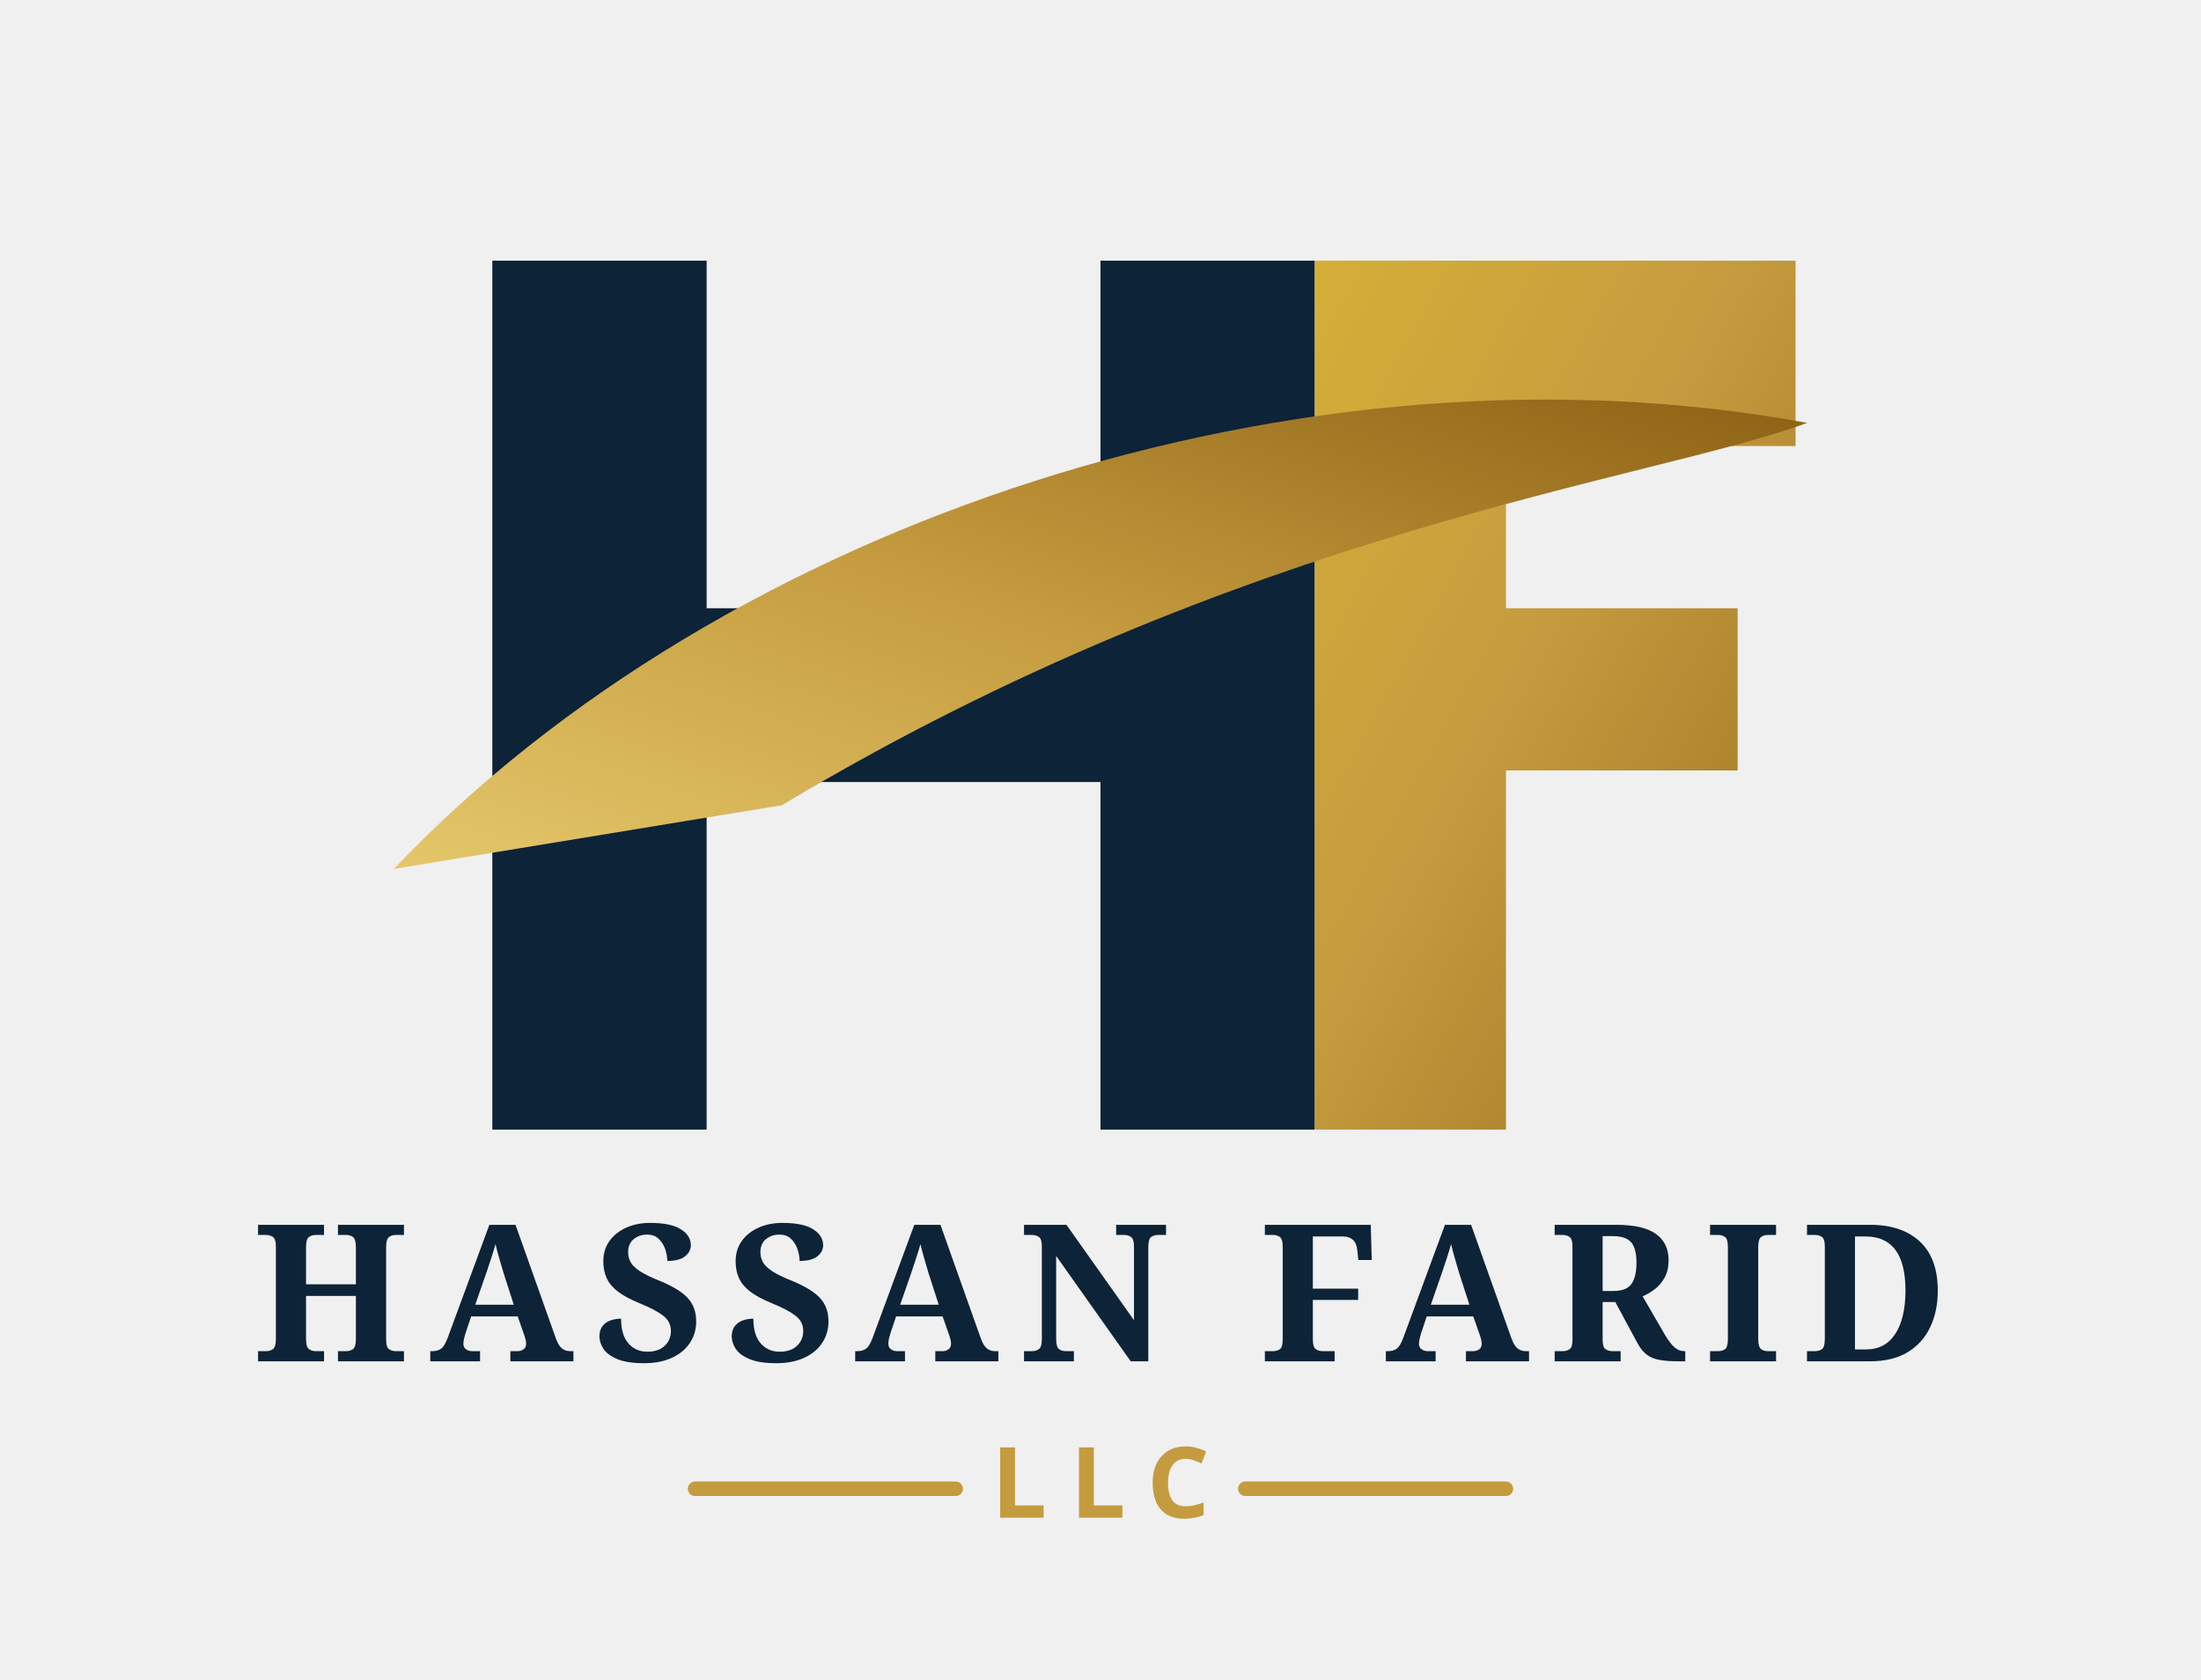
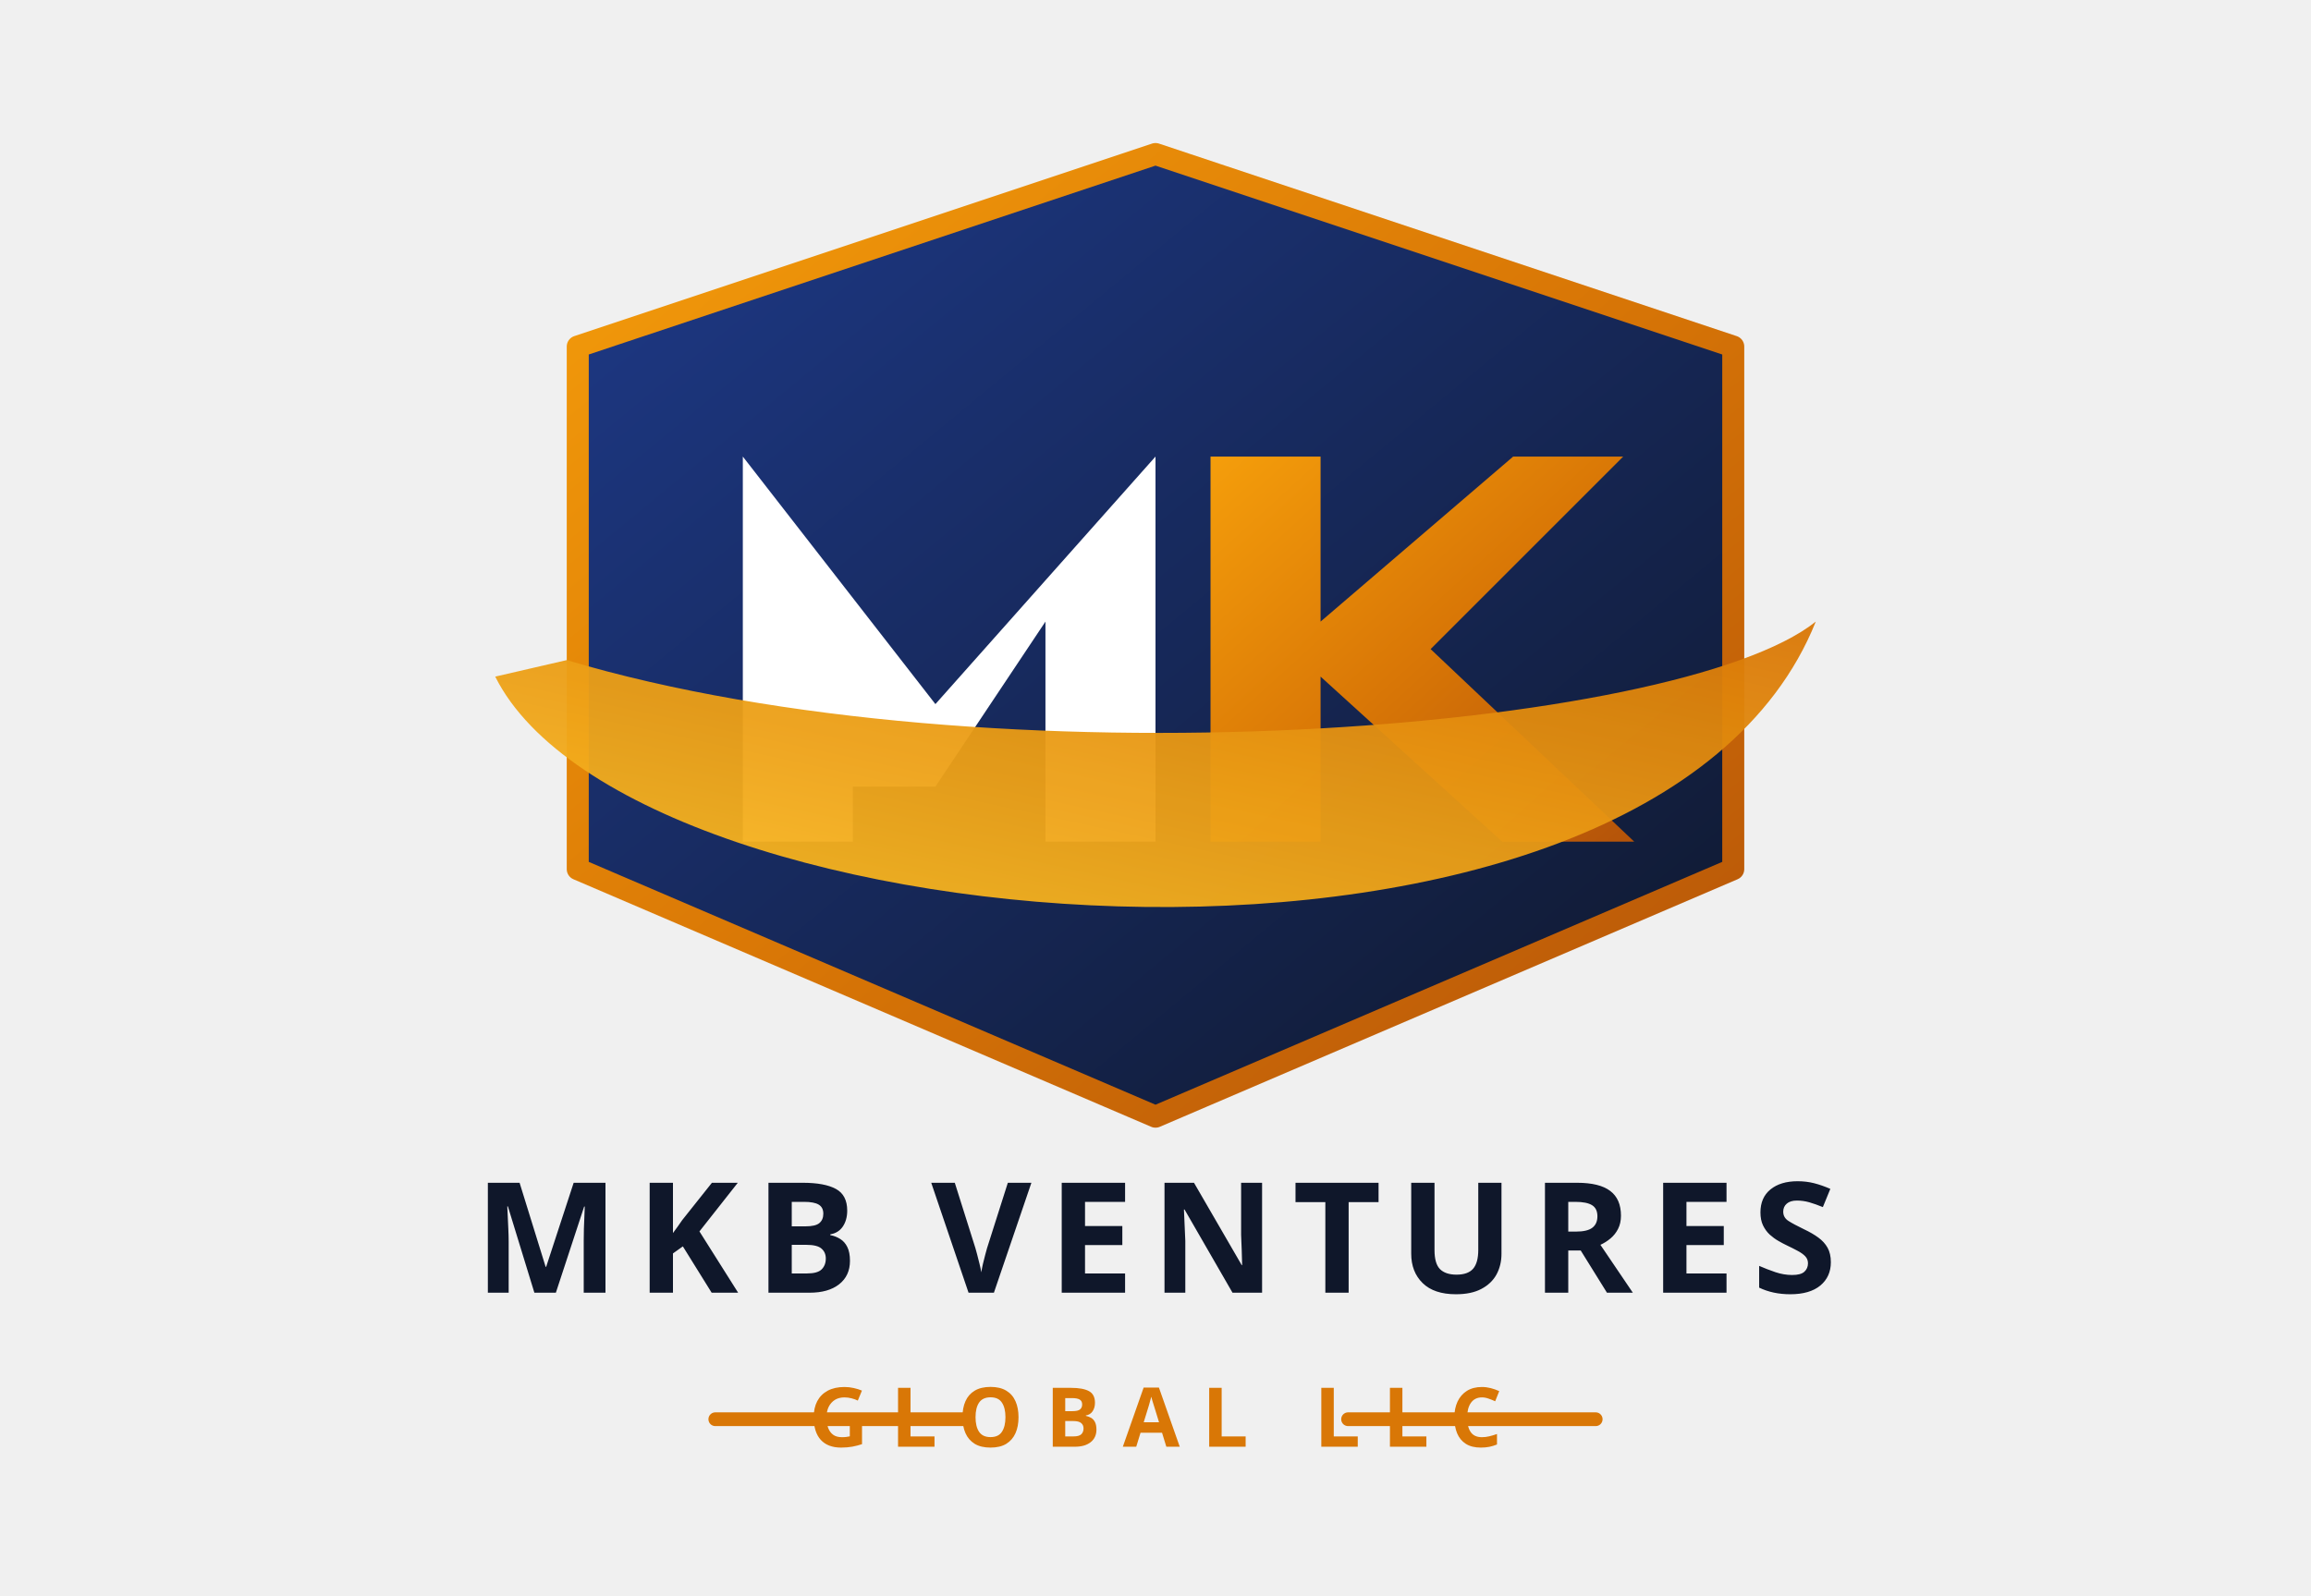
- <svg xmlns="http://www.w3.org/2000/svg" viewBox="0 0 380 290" fill="none">
+ <svg xmlns="http://www.w3.org/2000/svg" viewBox="0 0 420 290" fill="none">
  <defs>
-     <linearGradient id="goldGrad" x1="0%" y1="0%" x2="100%" y2="100%">
-       <stop offset="0%" stop-color="#d4af37" />
-       <stop offset="45%" stop-color="#c59b3f" />
-       <stop offset="100%" stop-color="#996e1e" />
+     <linearGradient id="mkbGold" x1="0%" y1="0%" x2="100%" y2="100%">
+       <stop offset="0%" stop-color="#f59e0b" />
+       <stop offset="50%" stop-color="#d97706" />
+       <stop offset="100%" stop-color="#b45309" />
    </linearGradient>
-     <linearGradient id="arcGrad" x1="0%" y1="100%" x2="100%" y2="0%">
-       <stop offset="0%" stop-color="#e4c76b" />
-       <stop offset="50%" stop-color="#c59b3f" />
-       <stop offset="100%" stop-color="#8c6114" />
+     <linearGradient id="mkbBlue" x1="0%" y1="0%" x2="100%" y2="100%">
+       <stop offset="0%" stop-color="#1e3a8a" />
+       <stop offset="100%" stop-color="#0f172a" />
+     </linearGradient>
+     <linearGradient id="swooshGrad" x1="0%" y1="100%" x2="100%" y2="0%">
+       <stop offset="0%" stop-color="#fbbf24" />
+       <stop offset="100%" stop-color="#d97706" />
    </linearGradient>
  </defs>
-   <g transform="translate(50, 15)">
-     <path d="M 35 30 L 72 30 L 72 90 L 140 90 L 140 30 L 177 30 L 177 180 L 140 180 L 140 120 L 72 120 L 72 180 L 35 180 Z" fill="#0c2338" />
-     <path d="M 177 30 L 260 30 L 260 62 L 210 62 L 210 90 L 250 90 L 250 118 L 210 118 L 210 180 L 177 180 Z" fill="url(#goldGrad)" />
-     <path d="M 18 135 C 75 75, 175 42, 262 58 C 235 68, 165 76, 85 124 Z" fill="url(#arcGrad)" />
+   <g transform="translate(65, 18)">
+     <path d="M 145 10 L 250 45 L 250 140 L 145 185 L 40 140 L 40 45 Z" fill="url(#mkbBlue)" stroke="url(#mkbGold)" stroke-width="4" stroke-linejoin="round" />
+     <path d="M 70 135 L 70 65 L 105 110 L 145 65 L 145 135 L 125 135 L 125 95 L 105 125 L 90 125 L 90 135 Z" fill="#ffffff" />
+     <path d="M 155 65 L 175 65 L 175 95 L 210 65 L 230 65 L 195 100 L 232 135 L 208 135 L 175 105 L 175 135 L 155 135 Z" fill="url(#mkbGold)" />
+     <path d="M 25 105 C 50 155, 235 170, 265 95 C 240 115, 115 125, 38 102 Z" fill="url(#swooshGrad)" opacity="0.95" />
  </g>
-   <text x="190" y="235" text-anchor="middle" font-family="'Playfair Display', Georgia, serif" font-size="33" font-weight="900" fill="#0c2338" letter-spacing="3.5">
-     HASSAN FARID
+   <text x="210" y="235" text-anchor="middle" font-family="'Plus Jakarta Sans', system-ui, sans-serif" font-size="28" font-weight="900" fill="#0f172a" letter-spacing="3">
+     MKB VENTURES
  </text>
-   <g transform="translate(190, 262)">
-     <line x1="-70" y1="-5" x2="-25" y2="-5" stroke="#c59b3f" stroke-width="2.5" stroke-linecap="round" />
-     <text x="0" y="0" text-anchor="middle" font-family="'Plus Jakarta Sans', system-ui, sans-serif" font-size="17" font-weight="800" fill="#c59b3f" letter-spacing="4">
-       LLC
+   <g transform="translate(210, 263)">
+     <line x1="-80" y1="-5" x2="-35" y2="-5" stroke="#d97706" stroke-width="2.5" stroke-linecap="round" />
+     <text x="0" y="0" text-anchor="middle" font-family="'Plus Jakarta Sans', system-ui, sans-serif" font-size="15" font-weight="800" fill="#d97706" letter-spacing="4">
+       GLOBAL LLC
    </text>
-     <line x1="25" y1="-5" x2="70" y2="-5" stroke="#c59b3f" stroke-width="2.5" stroke-linecap="round" />
+     <line x1="35" y1="-5" x2="80" y2="-5" stroke="#d97706" stroke-width="2.5" stroke-linecap="round" />
  </g>
</svg>
